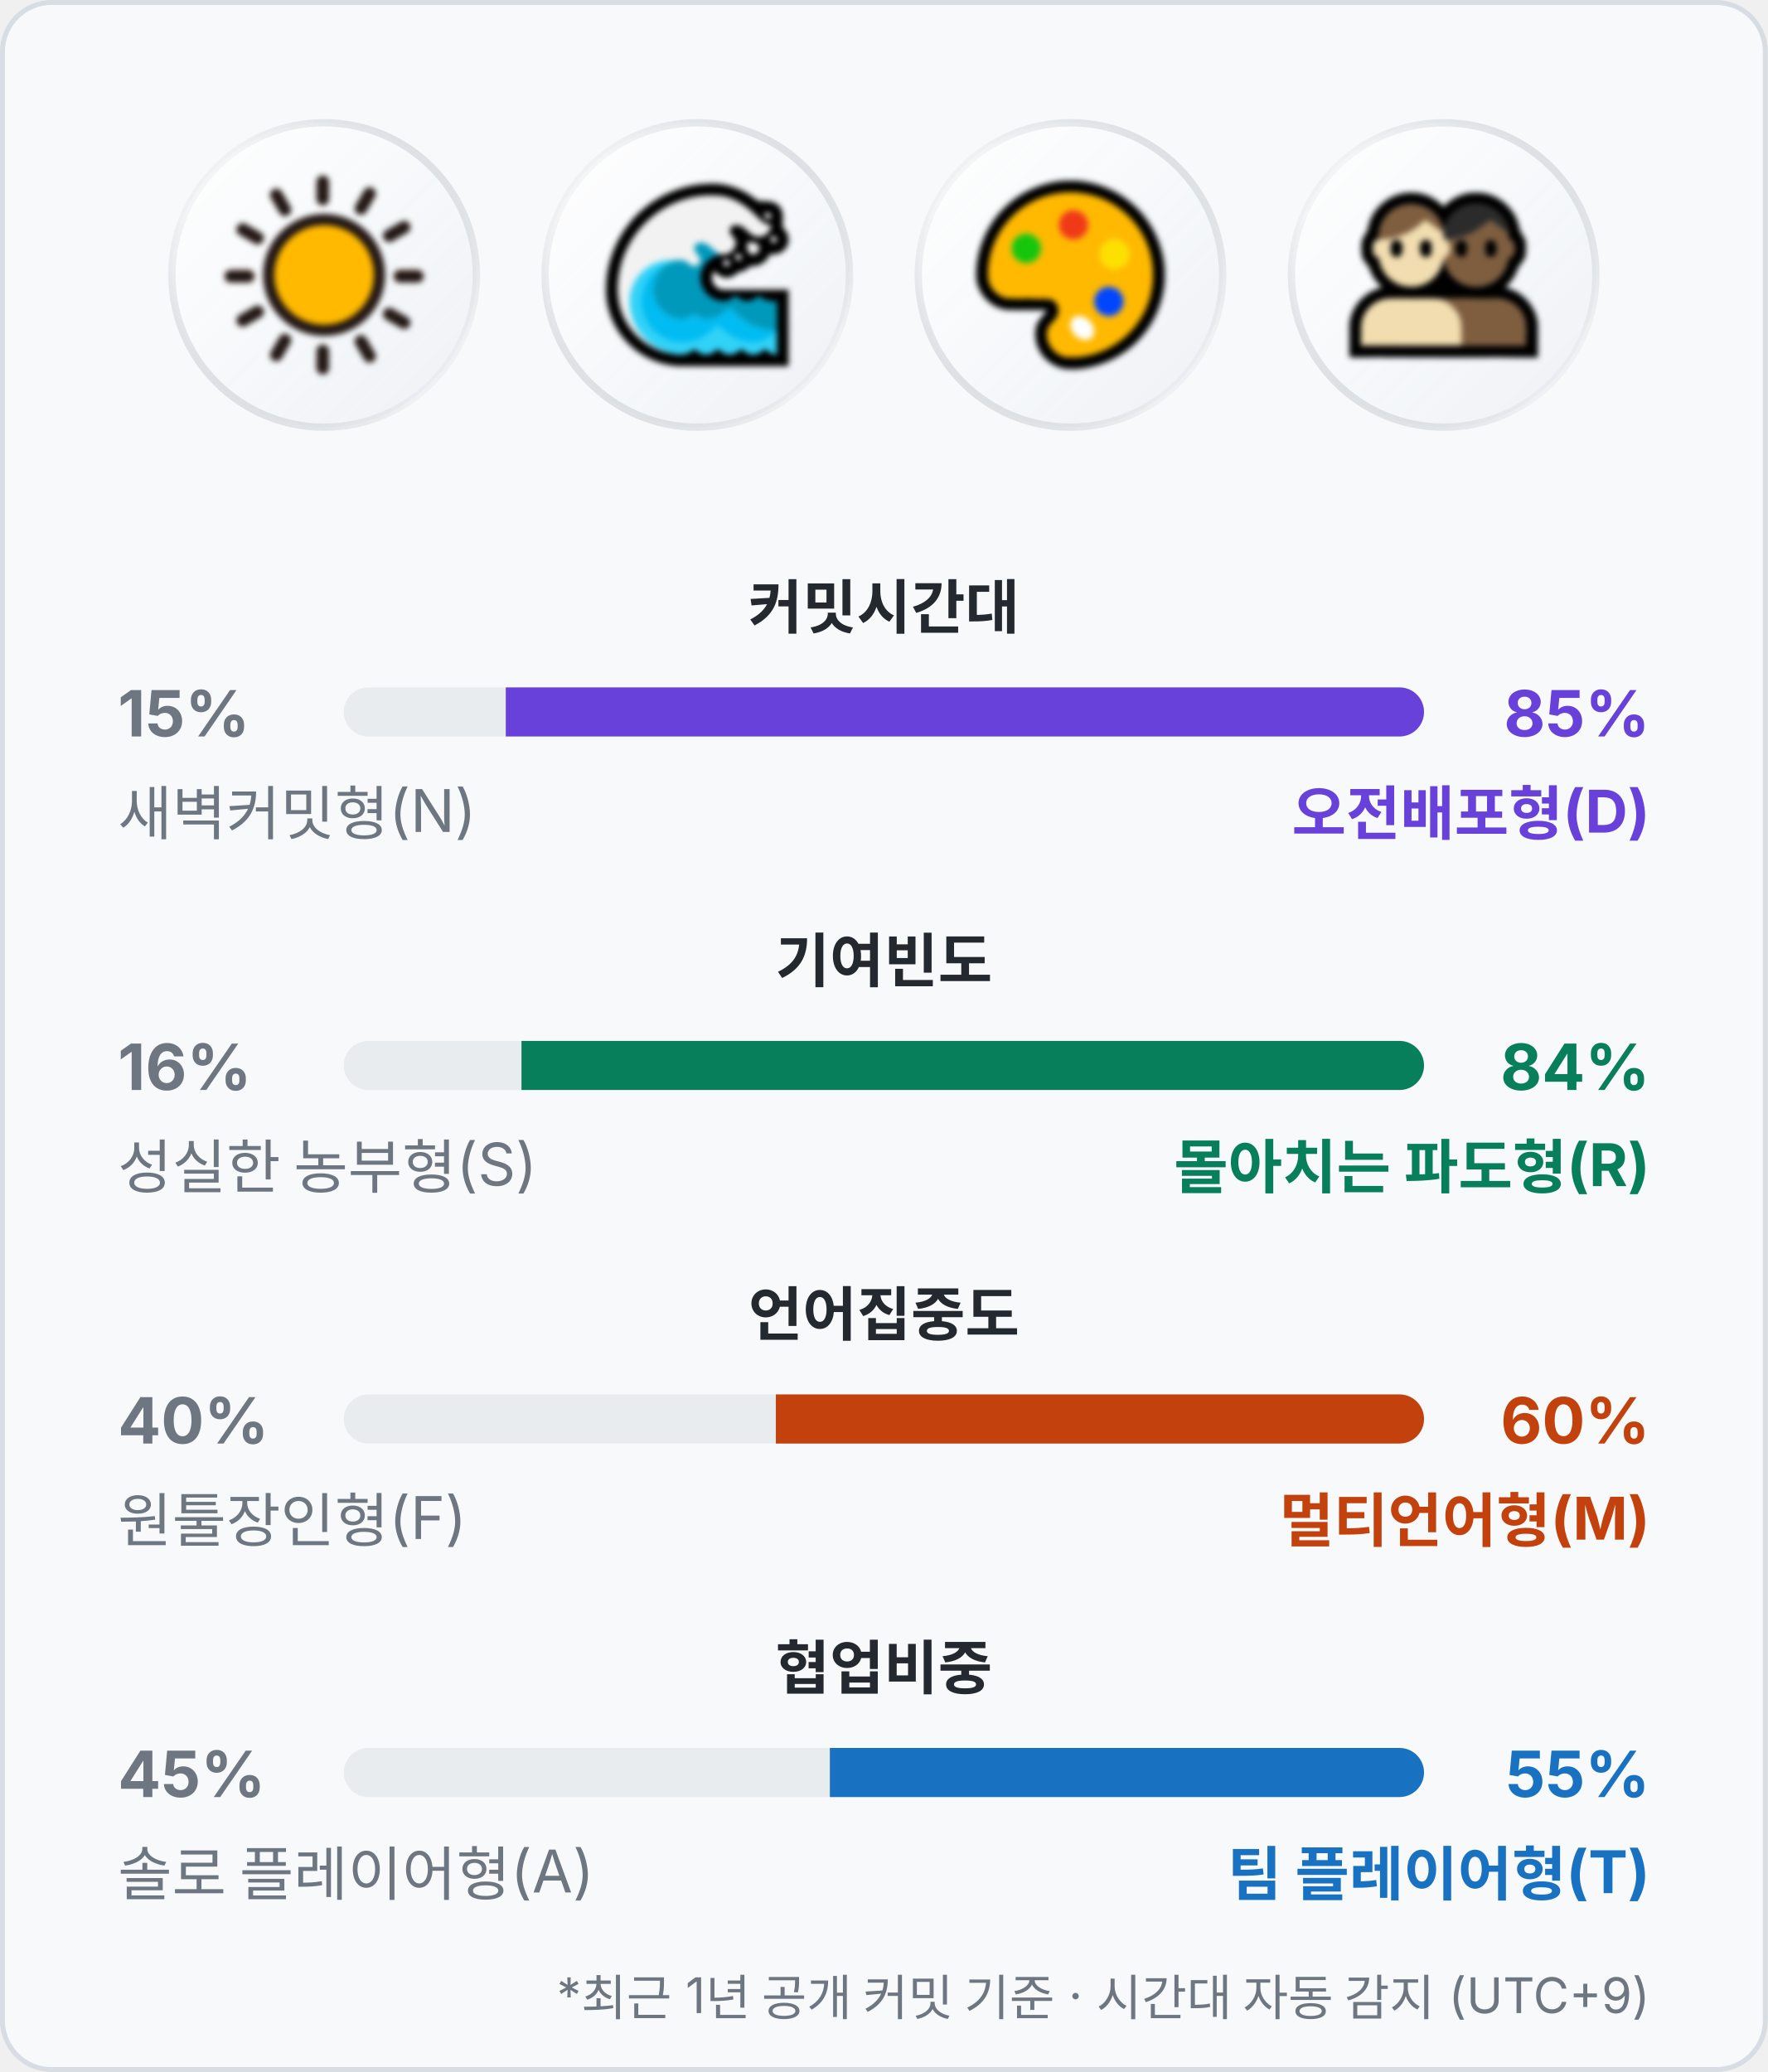
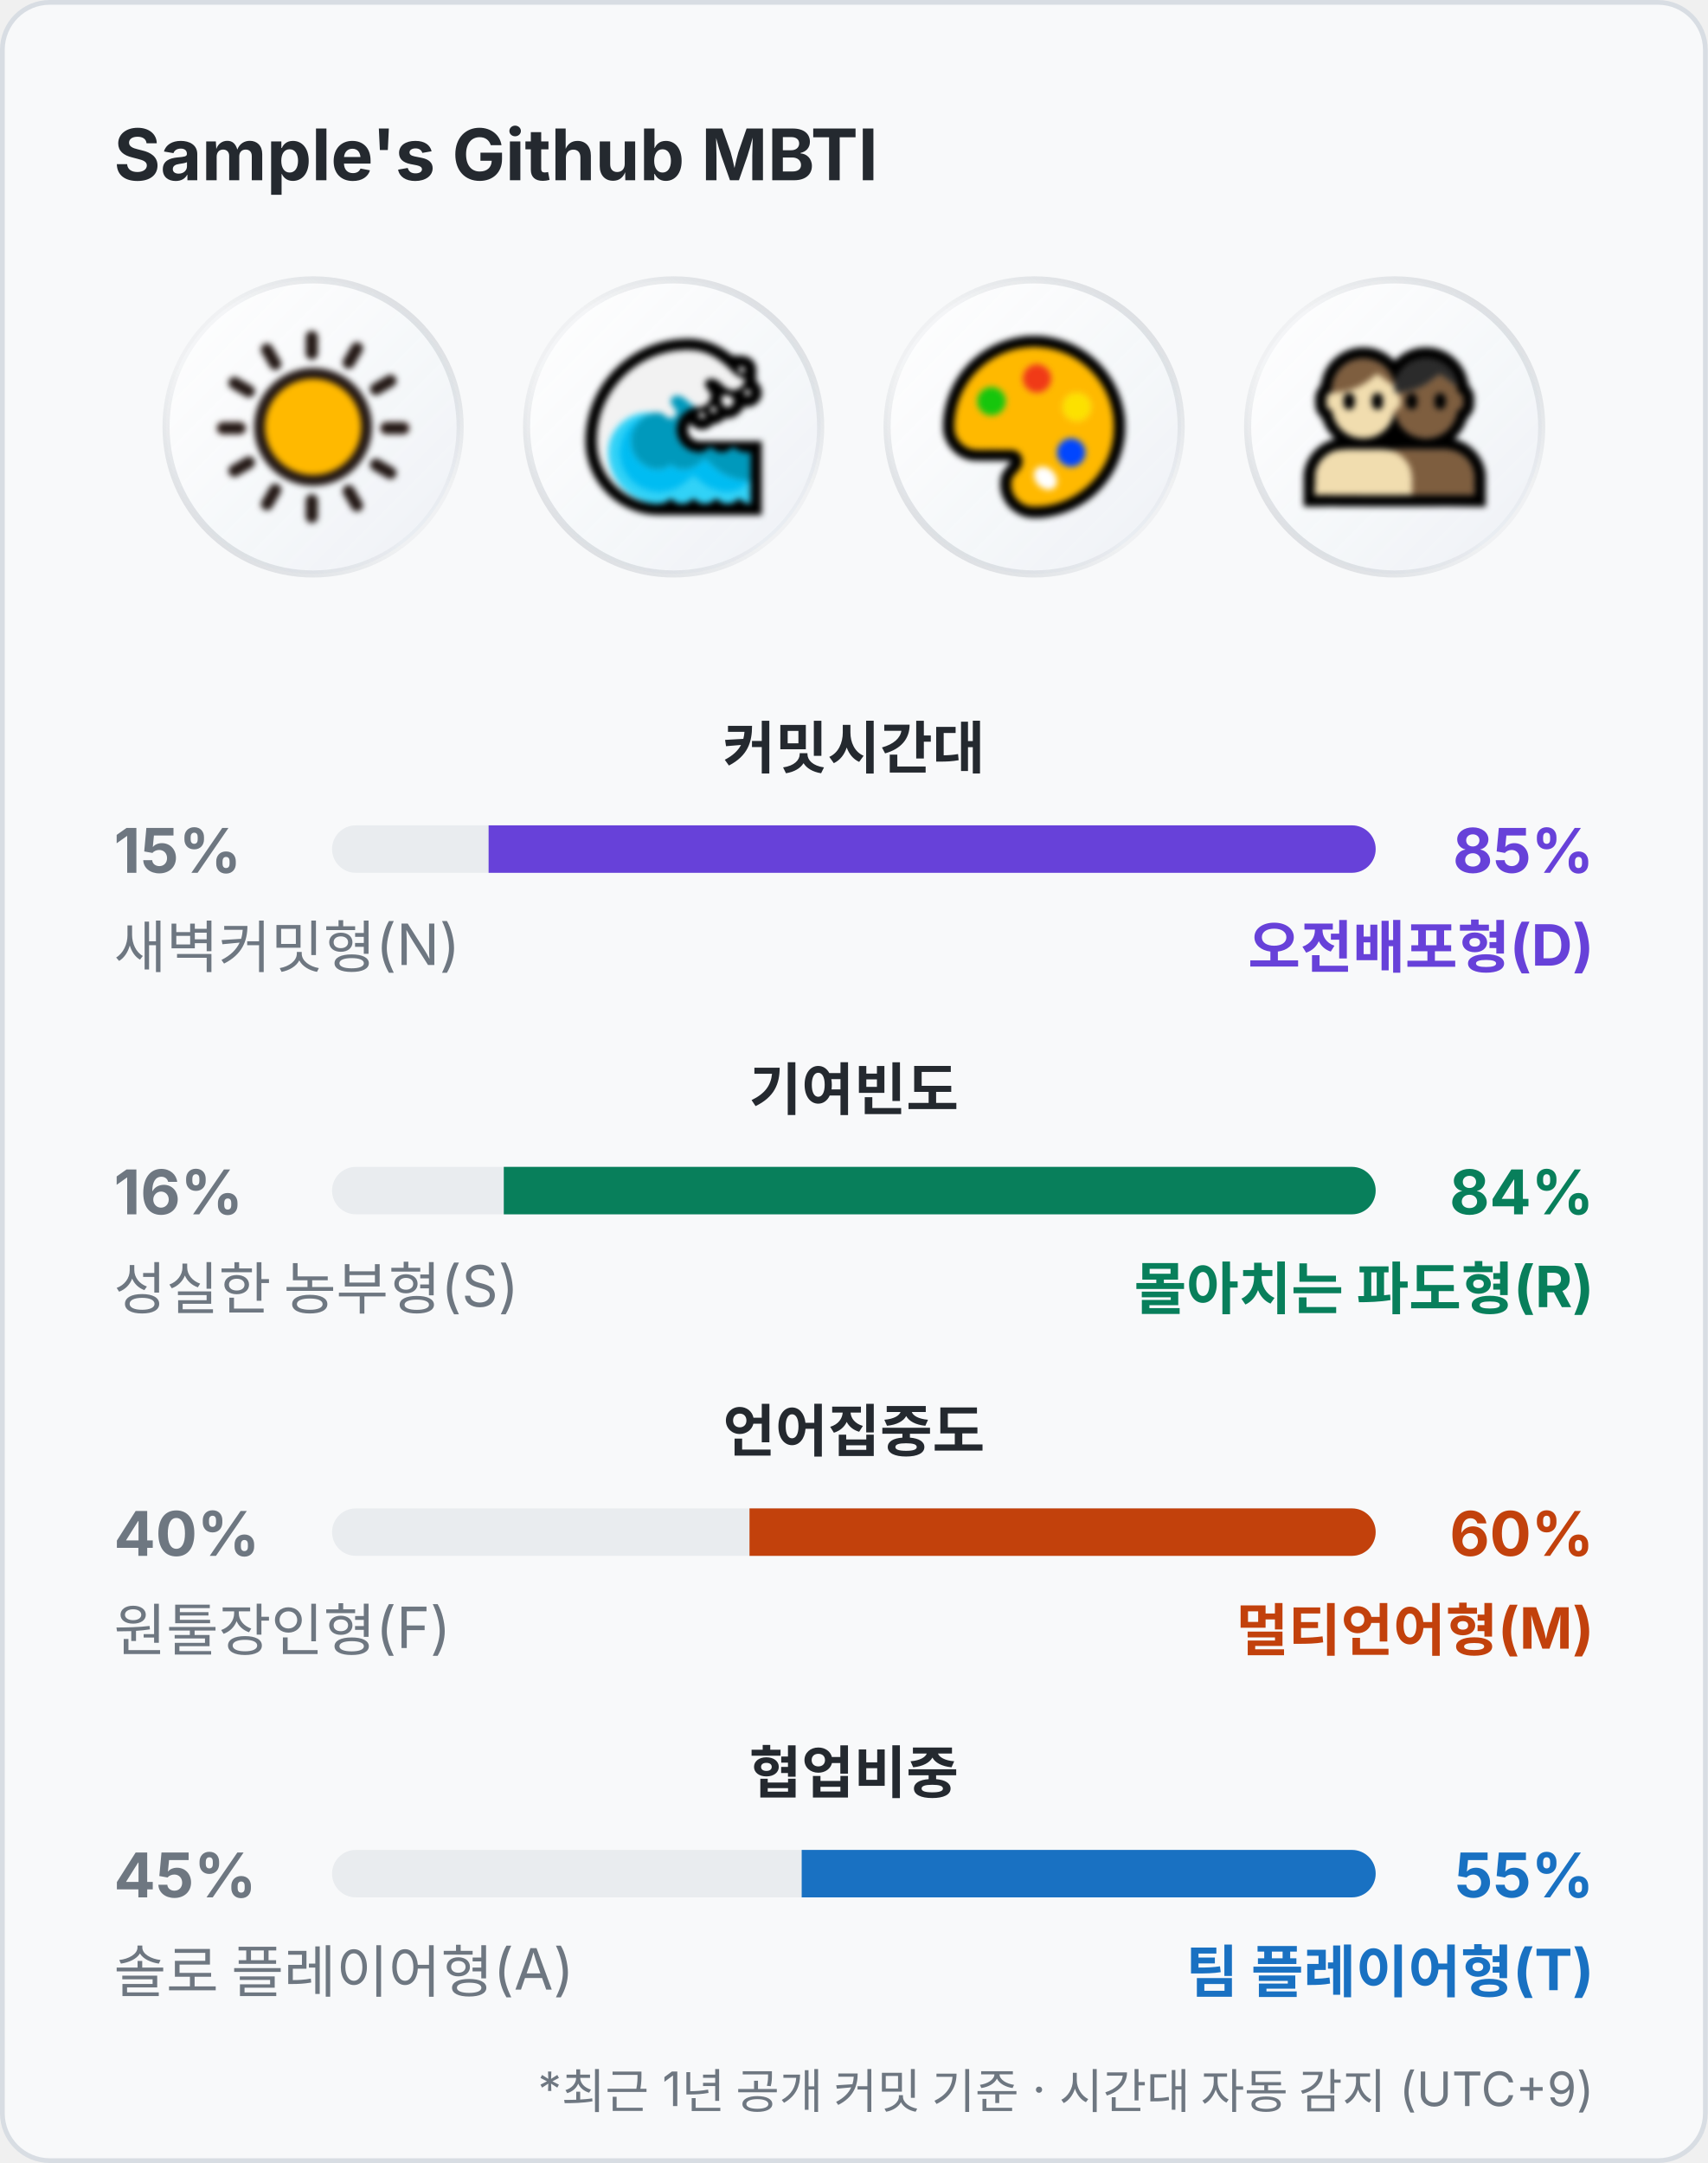
- <svg xmlns="http://www.w3.org/2000/svg" width="360" height="422" viewBox="0 0 360 422" role="img" aria-label="sample의 깃허브 MBTI: DRMT">
+ <svg xmlns="http://www.w3.org/2000/svg" width="360" height="456" viewBox="0 0 360 456" role="img" aria-label="sample의 깃허브 MBTI: DRMT">
  <style>
    text { font-family: Pretendard, -apple-system, 'Segoe UI', 'Apple SD Gothic Neo', 'Malgun Gothic', 'Noto Sans KR', sans-serif; fill: #24292f; }
    .title { font-size: 14px; font-weight: 600; fill: #6e7781; }
+     .heading { font-size: 15px; font-weight: 700; }
    .nickname { font-size: 18px; font-weight: 700; }
    .side { font-size: 12px; fill: #6e7781; }
    .side.on { font-weight: 700; }
    .rate { font-size: 13px; font-weight: 700; fill: #6e7781; }
    .criterion { font-size: 12px; font-weight: 600; }
    .footer { font-size: 10px; fill: #6e7781; }
    .glass { fill: url(#glass-fill); stroke: url(#glass-stroke); stroke-width: 1.5; }
  </style>
  <defs>
    <linearGradient id="glass-fill" x1="0" y1="0" x2="1" y2="1">
      <stop offset="0" stop-color="#ffffff" stop-opacity="0.95" />
      <stop offset="1" stop-color="#eef1f5" stop-opacity="0.9" />
    </linearGradient>
    <linearGradient id="glass-stroke" x1="0.9" y1="0" x2="0.1" y2="1">
      <stop offset="0" stop-color="#8c959f" stop-opacity="0.3" />
      <stop offset="0.4" stop-color="#8c959f" stop-opacity="0.08" />
      <stop offset="0.6" stop-color="#8c959f" stop-opacity="0.08" />
      <stop offset="1" stop-color="#8c959f" stop-opacity="0.3" />
    </linearGradient>
  </defs>
-   <rect x="0.5" y="0.5" width="359" height="421" rx="10" fill="#f8f9fa" stroke="#d8dde3" stroke-width="1" />
-   <circle cx="66" cy="56" r="31" class="glass" />
-   <svg x="34" y="24" width="64" height="64" viewBox="0 0 50 50" fill="none">
+   <rect x="0.5" y="0.5" width="359" height="455" rx="10" fill="#f8f9fa" stroke="#d8dde3" stroke-width="1" />
+   <text x="24" y="38" class="heading">Sample's Github MBTI</text>
+   <circle cx="66" cy="90" r="31" class="glass" />
+   <svg x="34" y="58" width="64" height="64" viewBox="0 0 50 50" fill="none">
    <g filter="url(#D-filter1_f_2032_79)">
      <path d="M25 33.708C29.809 33.708 33.708 29.809 33.708 25C33.708 20.191 29.809 16.292 25 16.292C20.191 16.292 16.292 20.191 16.292 25C16.292 29.809 20.191 33.708 25 33.708Z" stroke-width="2" stroke="#231815" />
      <g clip-path="url(#D-clip0_2032_79)">
        <path d="M39.833 25.208H37.083" stroke-width="2" stroke-linecap="round" stroke-linejoin="round" stroke="#F25022" />
      </g>
      <g clip-path="url(#D-clip1_2032_79)">
        <path d="M12.917 25.208H10.167" stroke-width="2" stroke-linecap="round" stroke-linejoin="round" stroke="#F25022" />
      </g>
      <g clip-path="url(#D-clip2_2032_79)">
        <path d="M39.833 25.208H37.083" stroke-width="2" stroke-linecap="round" stroke-linejoin="round" stroke="#231815" />
      </g>
      <g clip-path="url(#D-clip3_2032_79)">
        <path d="M12.917 25.208H10.167" stroke-width="2" stroke-linecap="round" stroke-linejoin="round" stroke="#231815" />
      </g>
      <g clip-path="url(#D-clip4_2032_79)">
        <path d="M37.742 32.597L35.36 31.222" stroke-width="2" stroke-linecap="round" stroke-linejoin="round" stroke="#231815" />
      </g>
      <g clip-path="url(#D-clip5_2032_79)">
        <path d="M14.431 19.139L12.05 17.764" stroke-width="2" stroke-linecap="round" stroke-linejoin="round" stroke="#231815" />
      </g>
      <g clip-path="url(#D-clip6_2032_79)">
        <path d="M32.236 37.95L30.861 35.569" stroke-width="2" stroke-linecap="round" stroke-linejoin="round" stroke="#231815" />
      </g>
      <g clip-path="url(#D-clip7_2032_79)">
        <path d="M18.778 14.64L17.403 12.258" stroke-width="2" stroke-linecap="round" stroke-linejoin="round" stroke="#231815" />
      </g>
      <g clip-path="url(#D-clip8_2032_79)">
        <path d="M24.792 39.833L24.792 37.083" stroke-width="2" stroke-linecap="round" stroke-linejoin="round" stroke="#231815" />
      </g>
      <g clip-path="url(#D-clip9_2032_79)">
        <path d="M24.792 12.917L24.792 10.167" stroke-width="2" stroke-linecap="round" stroke-linejoin="round" stroke="#231815" />
      </g>
      <g clip-path="url(#D-clip10_2032_79)">
        <path d="M17.403 37.742L18.778 35.36" stroke-width="2" stroke-linecap="round" stroke-linejoin="round" stroke="#231815" />
      </g>
      <g clip-path="url(#D-clip11_2032_79)">
        <path d="M30.861 14.431L32.236 12.05" stroke-width="2" stroke-linecap="round" stroke-linejoin="round" stroke="#231815" />
      </g>
      <g clip-path="url(#D-clip12_2032_79)">
        <path d="M12.05 32.236L14.431 30.861" stroke-width="2" stroke-linecap="round" stroke-linejoin="round" stroke="#231815" />
      </g>
      <g clip-path="url(#D-clip13_2032_79)">
        <path d="M35.36 18.778L37.742 17.403" stroke-width="2" stroke-linecap="round" stroke-linejoin="round" stroke="#231815" />
      </g>
      <path d="M32.917 25C32.917 29.372 29.372 32.917 25 32.917C20.628 32.917 17.083 29.372 17.083 25C17.083 20.628 20.628 17.083 25 17.083C29.372 17.083 32.917 20.628 32.917 25Z" fill="#FFB900" />
    </g>
    <defs>
      <filter id="D-filter1_f_2032_79" x="5" y="5" width="40" height="40" filterUnits="userSpaceOnUse" color-interpolation-filters="sRGB">
        <feFlood flood-opacity="0" result="BackgroundImageFix" />
        <feBlend mode="normal" in="SourceGraphic" in2="BackgroundImageFix" result="shape" />
        <feGaussianBlur stdDeviation="0.5" result="effect1_foregroundBlur_2032_79" />
      </filter>
      <clipPath id="D-clip0_2032_79">
        <rect x="35.292" y="23.417" width="6.333" height="3.167" rx="1.583" fill="white" />
      </clipPath>
      <clipPath id="D-clip1_2032_79">
        <rect x="8.375" y="23.417" width="6.333" height="3.167" rx="1.583" fill="white" />
      </clipPath>
      <clipPath id="D-clip2_2032_79">
        <rect x="35.292" y="23.417" width="6.333" height="3.167" rx="1.583" fill="white" />
      </clipPath>
      <clipPath id="D-clip3_2032_79">
        <rect x="8.375" y="23.417" width="6.333" height="3.167" rx="1.583" fill="white" />
      </clipPath>
      <clipPath id="D-clip4_2032_79">
        <rect x="34.705" y="28.775" width="6.333" height="3.167" rx="1.583" transform="rotate(30 34.7045 28.7746)" fill="white" />
      </clipPath>
      <clipPath id="D-clip5_2032_79">
        <rect x="11.394" y="15.316" width="6.333" height="3.167" rx="1.583" transform="rotate(30 11.394 15.3163)" fill="white" />
      </clipPath>
      <clipPath id="D-clip6_2032_79">
        <rect x="31.517" y="33.121" width="6.333" height="3.167" rx="1.583" transform="rotate(60 31.517 33.1212)" fill="white" />
      </clipPath>
      <clipPath id="D-clip7_2032_79">
        <rect x="18.059" y="9.811" width="6.333" height="3.167" rx="1.583" transform="rotate(60 18.0587 9.81065)" fill="white" />
      </clipPath>
      <clipPath id="D-clip8_2032_79">
        <rect x="26.583" y="35.292" width="6.333" height="3.167" rx="1.583" transform="rotate(90 26.5833 35.2917)" fill="white" />
      </clipPath>
      <clipPath id="D-clip9_2032_79">
        <rect x="26.583" y="8.375" width="6.333" height="3.167" rx="1.583" transform="rotate(90 26.5833 8.375)" fill="white" />
      </clipPath>
      <clipPath id="D-clip10_2032_79">
        <rect x="21.225" y="34.705" width="6.333" height="3.167" rx="1.583" transform="rotate(120 21.2254 34.7045)" fill="white" />
      </clipPath>
      <clipPath id="D-clip11_2032_79">
        <rect x="34.684" y="11.394" width="6.333" height="3.167" rx="1.583" transform="rotate(120 34.6837 11.394)" fill="white" />
      </clipPath>
      <clipPath id="D-clip12_2032_79">
        <rect x="16.879" y="31.517" width="6.333" height="3.167" rx="1.583" transform="rotate(150 16.8788 31.517)" fill="white" />
      </clipPath>
      <clipPath id="D-clip13_2032_79">
        <rect x="40.189" y="18.059" width="6.333" height="3.167" rx="1.583" transform="rotate(150 40.1893 18.0587)" fill="white" />
      </clipPath>
    </defs>
  </svg>
-   <circle cx="142" cy="56" r="31" class="glass" />
-   <svg x="110" y="24" width="64" height="64" viewBox="0 0 50 50" fill="none">
+   <circle cx="142" cy="90" r="31" class="glass" />
+   <svg x="110" y="58" width="64" height="64" viewBox="0 0 50 50" fill="none">
    <g filter="url(#R-filter1_f_2032_314)">
      <g clip-path="url(#R-clip0_2032_314)">
        <path d="M14.225 16.742C17.223 13.011 21.875 10.636 26.666 10.486C29.583 10.248 32.441 11.398 34.67 13.227C35.81 13.304 37.202 13.073 38.031 14.062C38.939 14.969 38.504 16.331 38.591 17.469C39.566 18.227 39.87 19.746 39.079 20.74C38.52 21.548 37.495 21.815 36.56 21.702C36.077 22.954 34.783 23.746 33.446 23.608C32.952 24.156 32.285 24.515 31.541 24.556C30.948 25.179 30.075 25.642 29.198 25.398C28.554 25.296 28.079 24.825 27.66 24.365C27.366 24.938 27.229 25.64 27.52 26.242C27.841 26.938 28.598 27.369 29.356 27.34C32.745 27.344 36.133 27.342 39.523 27.34C39.525 31.4 39.525 35.458 39.523 39.519C33.916 39.517 28.312 39.519 22.706 39.519C19.4 39.569 16.116 38.144 13.85 35.746C12.031 33.858 10.856 31.36 10.55 28.758C10.131 24.475 11.518 20.073 14.225 16.742V16.742ZM18.652 15.119C15.587 17.302 13.375 20.665 12.646 24.363C12.168 26.752 12.206 29.327 13.254 31.569C14.604 34.631 17.535 36.971 20.856 37.487C22.118 37.783 23.616 37.783 24.541 36.736C25.046 37.25 25.702 37.694 26.456 37.633C27.185 37.658 27.779 37.185 28.296 36.731C28.81 37.225 29.445 37.696 30.202 37.633C30.931 37.658 31.523 37.181 32.045 36.736C32.548 37.248 33.202 37.694 33.956 37.633C34.683 37.654 35.27 37.173 35.795 36.731C36.293 37.24 36.918 37.621 37.641 37.667C37.658 36.419 37.643 35.173 37.65 33.925C37.648 32.358 37.65 30.79 37.65 29.223C36.627 29.292 35.535 29.129 34.823 28.321C34.252 28.856 33.508 29.329 32.689 29.202C32.05 29.137 31.546 28.721 31.081 28.317C30.466 28.915 29.623 29.377 28.739 29.181C26.912 28.971 25.393 27.258 25.483 25.406C25.441 23.548 27 21.906 28.825 21.708C30.041 21.94 31.285 20.823 31.081 19.581C30.86 19.052 30.341 18.706 30.152 18.16C30.1 17.84 30.291 17.554 30.379 17.256C31.145 16.783 32.104 17.117 32.7 17.71C33.277 18.269 33.914 18.946 34.791 18.892C35.831 18.965 36.654 18.038 36.76 17.056C35.583 17.065 34.843 16.058 34.068 15.329C32.614 13.898 30.806 12.727 28.752 12.44C25.206 12.029 21.55 13.054 18.652 15.119V15.119ZM35.758 15.125C35.775 15.369 35.785 15.613 35.791 15.854C35.943 15.95 36.098 16.044 36.25 16.137C36.393 16.046 36.535 15.954 36.679 15.865C36.696 15.787 36.727 15.636 36.741 15.558C36.677 15.46 36.545 15.261 36.481 15.162C36.239 15.154 35.998 15.142 35.758 15.125V15.125ZM36.723 18.86C36.741 19.106 36.748 19.354 36.745 19.602C36.831 19.673 37.002 19.817 37.087 19.887C37.268 19.802 37.452 19.721 37.633 19.633C37.633 19.5 37.633 19.233 37.633 19.1C37.352 18.948 37.041 18.879 36.723 18.86ZM32.966 19.846C32.998 20.431 32.804 21.21 33.418 21.565C34.173 22.146 35.275 21.048 34.7 20.294C34.335 19.683 33.554 19.881 32.966 19.846ZM31.081 21.696C31.11 21.996 31.143 22.296 31.183 22.594C31.441 22.581 31.702 22.592 31.962 22.583C31.975 22.323 31.964 22.061 31.975 21.8C31.677 21.761 31.379 21.725 31.081 21.696V21.696ZM29.221 22.613C29.237 22.871 29.243 23.129 29.237 23.39C29.516 23.61 29.848 23.596 30.129 23.39C30.131 23.254 30.135 22.983 30.135 22.848C29.856 22.688 29.539 22.629 29.221 22.613V22.613Z" fill="black" />
        <path d="M18.652 15.119C21.55 13.054 25.206 12.029 28.752 12.44C30.806 12.727 32.615 13.898 34.069 15.329C34.844 16.058 35.583 17.065 36.76 17.056C36.654 18.038 35.831 18.965 34.792 18.892C33.915 18.946 33.277 18.269 32.7 17.71C32.104 17.117 31.146 16.783 30.379 17.256C30.292 17.554 30.1 17.84 30.152 18.16C30.342 18.706 30.86 19.052 31.081 19.581C31.285 20.823 30.042 21.94 28.825 21.708C27.558 21.435 26.979 19.887 25.625 19.854C25.129 19.773 24.654 20.121 24.529 20.596C24.433 21.246 25.038 21.665 25.333 22.171C25.706 22.66 25.331 23.421 24.765 23.558C24.179 23.76 23.754 23.2 23.31 22.925C22.854 22.504 22.194 22.673 21.629 22.65C20.206 22.577 18.729 22.781 17.494 23.535C15.59 24.631 14.273 26.733 14.229 28.944C14.106 31.592 15.381 34.244 17.471 35.86C18.465 36.646 19.64 37.158 20.856 37.487C17.535 36.971 14.604 34.631 13.254 31.569C12.206 29.327 12.169 26.752 12.646 24.363C13.375 20.665 15.588 17.302 18.652 15.119V15.119Z" fill="#F2F2F2" />
        <path d="M32.967 19.846C33.554 19.881 34.336 19.683 34.7 20.294C35.275 21.048 34.173 22.146 33.419 21.565C32.804 21.211 32.998 20.431 32.967 19.846Z" fill="#F2F2F2" />
        <path d="M35.758 15.125C35.998 15.142 36.24 15.154 36.481 15.162C36.546 15.26 36.677 15.46 36.742 15.558C36.727 15.635 36.696 15.787 36.679 15.865C36.535 15.954 36.394 16.046 36.25 16.137C36.098 16.044 35.944 15.95 35.792 15.854C35.785 15.613 35.775 15.369 35.758 15.125V15.125Z" fill="#F4F4F4" />
        <path d="M36.723 18.86C37.042 18.879 37.352 18.948 37.633 19.1V19.633C37.452 19.721 37.269 19.802 37.087 19.887C37.002 19.817 36.831 19.673 36.746 19.602C36.748 19.354 36.742 19.106 36.723 18.86Z" fill="#F6F6F6" />
        <path d="M29.221 22.612C29.54 22.629 29.857 22.687 30.136 22.848C30.136 22.983 30.132 23.254 30.13 23.389C29.848 23.596 29.517 23.61 29.238 23.389C29.244 23.129 29.238 22.871 29.221 22.612Z" fill="#F6F6F6" />
        <path d="M24.529 20.596C24.654 20.121 25.129 19.773 25.625 19.854C26.979 19.888 27.559 21.436 28.825 21.709C27 21.906 25.442 23.548 25.484 25.406C25.394 27.259 26.913 28.971 28.74 29.181C29.623 29.377 30.467 28.915 31.081 28.317C31.546 28.721 32.05 29.138 32.69 29.202C33.509 29.329 34.252 28.856 34.823 28.321C35.536 29.129 36.627 29.292 37.65 29.223C37.65 30.79 37.648 32.358 37.65 33.925L37.596 33.927C35.942 33.838 34.29 33.411 32.877 32.525C31.848 31.923 31.017 31.058 30.19 30.215C29.211 31.125 28.052 31.996 26.654 32.017C25.85 32.127 25.171 31.631 24.534 31.223C24.021 31.527 23.525 31.919 22.919 32C21.252 32.131 19.579 31.244 18.698 29.836C17.813 28.469 17.729 26.623 18.5 25.188C18.896 24.448 19.494 23.848 20.094 23.273C20.607 23.067 21.117 22.854 21.629 22.65C22.194 22.673 22.854 22.504 23.311 22.925C23.754 23.2 24.179 23.761 24.765 23.558C25.331 23.421 25.706 22.661 25.334 22.171C25.038 21.665 24.434 21.246 24.529 20.596V20.596Z" fill="#0099BC" />
        <path d="M31.081 21.696C31.38 21.725 31.677 21.761 31.975 21.8C31.965 22.061 31.975 22.323 31.963 22.584C31.702 22.592 31.442 22.581 31.184 22.594C31.144 22.296 31.111 21.996 31.081 21.696V21.696Z" fill="#F7F7F7" />
        <path d="M17.494 23.535C18.729 22.781 20.206 22.577 21.629 22.65C21.117 22.854 20.606 23.067 20.094 23.273C16.783 24.396 15.2 28.61 16.6 31.74C17.694 34.504 20.827 36.229 23.75 35.675C25.546 35.413 27.031 34.283 28.285 33.042C29.79 34.64 31.858 35.873 34.119 35.75C35.498 35.721 36.727 34.956 37.596 33.927L37.65 33.925C37.644 35.173 37.658 36.419 37.642 37.667C36.919 37.621 36.294 37.24 35.796 36.731C35.271 37.173 34.683 37.654 33.956 37.633C33.202 37.694 32.548 37.248 32.046 36.735C31.523 37.181 30.931 37.658 30.202 37.633C29.446 37.696 28.81 37.225 28.296 36.731C27.779 37.185 27.185 37.658 26.456 37.633C25.702 37.694 25.046 37.25 24.542 36.735C23.617 37.783 22.119 37.783 20.856 37.487C19.64 37.158 18.465 36.646 17.471 35.86C15.381 34.244 14.106 31.592 14.229 28.944C14.273 26.733 15.59 24.631 17.494 23.535V23.535Z" fill="#31D2F7" />
        <path d="M16.6 31.74C15.2 28.61 16.783 24.396 20.094 23.273C19.494 23.848 18.896 24.448 18.5 25.188C17.729 26.623 17.812 28.469 18.698 29.835C19.579 31.244 21.252 32.131 22.919 32C23.525 31.919 24.021 31.527 24.533 31.223C25.171 31.631 25.85 32.127 26.654 32.017C28.052 31.996 29.21 31.125 30.19 30.215C31.017 31.058 31.848 31.923 32.877 32.525C34.29 33.41 35.942 33.837 37.596 33.927C36.727 34.956 35.498 35.721 34.119 35.75C31.858 35.873 29.79 34.64 28.285 33.042C27.031 34.283 25.546 35.413 23.75 35.675C20.827 36.229 17.694 34.504 16.6 31.74V31.74Z" fill="#00BCF2" />
      </g>
    </g>
    <defs>
      <filter id="R-filter1_f_2032_314" x="9" y="9" width="32" height="32" filterUnits="userSpaceOnUse" color-interpolation-filters="sRGB">
        <feFlood flood-opacity="0" result="BackgroundImageFix" />
        <feBlend mode="normal" in="SourceGraphic" in2="BackgroundImageFix" result="shape" />
        <feGaussianBlur stdDeviation="0.5" result="effect1_foregroundBlur_2032_314" />
      </filter>
      <clipPath id="R-clip0_2032_314">
        <rect width="30" height="30" fill="white" transform="translate(10 10)" />
      </clipPath>
    </defs>
  </svg>
-   <circle cx="218" cy="56" r="31" class="glass" />
-   <svg x="186" y="24" width="64" height="64" viewBox="0 0 50 50" fill="none">
+   <circle cx="218" cy="90" r="31" class="glass" />
+   <svg x="186" y="58" width="64" height="64" viewBox="0 0 50 50" fill="none">
    <g filter="url(#M-filter1_f_2032_387)">
      <g clip-path="url(#M-clip0_2032_387)">
        <path d="M24.056 10H25.908C29.027 10.223 32.087 11.394 34.502 13.394C37.717 15.988 39.715 19.967 40 24.077V25.8C39.804 29.065 38.538 32.26 36.4 34.74C33.823 37.808 29.962 39.685 25.983 40H24.533C22.623 39.815 20.833 38.625 19.983 36.896C19.415 35.821 19.281 34.552 19.488 33.362C19.731 32.252 20.648 31.51 21.267 30.615C19.188 30.554 17.108 30.644 15.031 30.569C12.419 30.375 10.248 28.09 10 25.512V24.15C10.262 20.017 12.265 16.008 15.494 13.4C17.9 11.404 20.948 10.233 24.056 10V10ZM23.81 11.935C20.135 12.235 16.644 14.21 14.463 17.179C12.721 19.521 11.765 22.465 11.917 25.387C11.992 26.648 12.835 27.794 13.946 28.358C14.835 28.848 15.887 28.706 16.863 28.756C18.113 28.671 19.36 28.802 20.61 28.773C21.248 28.769 21.975 28.727 22.469 29.208C23.142 29.748 23.233 30.719 22.962 31.488C22.573 32.306 21.694 32.788 21.365 33.642C20.938 35.244 21.842 36.998 23.304 37.719C24.194 38.215 25.246 38.102 26.223 38.056C30.185 37.725 33.921 35.442 36.046 32.083C38.06 29.002 38.615 25.056 37.654 21.517C36.819 18.425 34.798 15.677 32.096 13.958C29.665 12.367 26.698 11.679 23.81 11.935V11.935Z" fill="black" />
        <path d="M23.81 11.935C26.698 11.679 29.665 12.367 32.096 13.958C34.798 15.677 36.819 18.425 37.654 21.517C38.615 25.056 38.06 29.002 36.046 32.083C33.921 35.442 30.185 37.725 26.223 38.056C25.246 38.102 24.194 38.215 23.304 37.719C21.842 36.998 20.938 35.244 21.365 33.642C21.694 32.788 22.573 32.306 22.962 31.488C23.233 30.719 23.142 29.748 22.469 29.208C21.975 28.727 21.248 28.769 20.61 28.773C19.36 28.802 18.113 28.671 16.863 28.756C15.887 28.706 14.835 28.848 13.946 28.358C12.835 27.794 11.992 26.648 11.917 25.387C11.765 22.465 12.721 19.521 14.463 17.179C16.644 14.21 20.135 12.235 23.81 11.935V11.935ZM24.631 14.831C23.871 15.123 23.256 15.835 23.167 16.654C22.892 17.994 24.048 19.402 25.419 19.352C26.758 19.465 27.948 18.181 27.815 16.863C27.758 15.356 26.029 14.221 24.631 14.831ZM17.14 18.585C16.227 18.917 15.565 19.865 15.646 20.846C15.608 22.127 16.869 23.246 18.135 23.092C19.469 23.081 20.54 21.698 20.292 20.402C20.092 19 18.462 18.019 17.14 18.585V18.585ZM31.325 19.483C29.923 19.869 29.208 21.702 30.025 22.921C30.706 24.127 32.475 24.44 33.523 23.527C34.619 22.688 34.646 20.84 33.579 19.967C32.987 19.396 32.094 19.281 31.325 19.483V19.483ZM30.321 27.006C29.373 27.358 28.665 28.348 28.781 29.379C28.796 30.625 30.025 31.665 31.25 31.556C32.685 31.5 33.827 29.919 33.344 28.542C32.994 27.283 31.542 26.573 30.321 27.006V27.006ZM25.671 31.7C24.673 32.231 24.942 33.683 25.583 34.4C26.242 35.246 27.785 35.777 28.533 34.779C29.377 33.129 27.375 30.992 25.671 31.7Z" fill="#FFB900" />
        <path d="M24.631 14.831C26.029 14.221 27.758 15.356 27.815 16.863C27.948 18.181 26.758 19.465 25.419 19.352C24.048 19.402 22.892 17.994 23.167 16.654C23.256 15.835 23.871 15.123 24.631 14.831Z" fill="#F03A17" />
        <path d="M17.14 18.585C18.462 18.019 20.092 19 20.292 20.402C20.54 21.698 19.469 23.081 18.135 23.092C16.869 23.246 15.608 22.127 15.646 20.846C15.565 19.865 16.227 18.917 17.14 18.585Z" fill="#16C60C" />
        <path d="M31.325 19.483C32.094 19.281 32.987 19.396 33.579 19.967C34.646 20.84 34.619 22.688 33.523 23.527C32.475 24.44 30.706 24.127 30.025 22.921C29.208 21.702 29.923 19.869 31.325 19.483V19.483Z" fill="#FCE100" />
        <path d="M30.321 27.006C31.542 26.573 32.994 27.283 33.344 28.542C33.827 29.919 32.685 31.5 31.25 31.556C30.025 31.665 28.796 30.625 28.781 29.379C28.665 28.348 29.373 27.358 30.321 27.006V27.006Z" fill="#0046FF" />
        <path d="M25.671 31.7C27.375 30.992 29.377 33.129 28.533 34.779C27.785 35.777 26.242 35.246 25.583 34.4C24.942 33.683 24.673 32.231 25.671 31.7Z" fill="white" />
      </g>
    </g>
    <defs>
      <filter id="M-filter1_f_2032_387" x="9" y="9" width="32" height="32" filterUnits="userSpaceOnUse" color-interpolation-filters="sRGB">
        <feFlood flood-opacity="0" result="BackgroundImageFix" />
        <feBlend mode="normal" in="SourceGraphic" in2="BackgroundImageFix" result="shape" />
        <feGaussianBlur stdDeviation="0.5" result="effect1_foregroundBlur_2032_387" />
      </filter>
      <clipPath id="M-clip0_2032_387">
        <rect width="30" height="30" fill="white" transform="translate(10 10)" />
      </clipPath>
    </defs>
  </svg>
-   <circle cx="294" cy="56" r="31" class="glass" />
-   <svg x="262" y="24" width="64" height="64" viewBox="0 0 50 50" fill="none">
+   <circle cx="294" cy="90" r="31" class="glass" />
+   <svg x="262" y="58" width="64" height="64" viewBox="0 0 50 50" fill="none">
    <g filter="url(#T-filter1_f_2032_406)">
      <path d="M13.154 16.735C14.037 13.846 16.994 11.748 20.017 11.9C21.904 11.879 23.698 12.777 24.998 14.108C26.333 12.694 28.246 11.827 30.202 11.9C33.429 11.821 36.456 14.333 37.04 17.498C37.129 18.337 37.923 18.865 38.044 19.69C38.144 20.444 38.14 21.219 38.006 21.969C37.848 22.854 36.975 23.352 36.723 24.196C36.348 25.283 35.625 26.192 34.825 26.996C37.571 27.608 39.746 30.054 40 32.86V38.15C37.081 38.192 34.163 38.038 31.244 38.121C26.108 38.165 20.973 38.119 15.838 38.121C13.892 38.029 11.946 38.227 10 38.087V32.921C10.21 30.083 12.417 27.61 15.179 26.992C14.383 26.196 13.665 25.298 13.292 24.223C13.037 23.337 12.088 22.823 11.981 21.879C11.85 20.765 11.748 19.488 12.502 18.556C12.923 18.038 12.963 17.352 13.154 16.735V16.735ZM17.079 14.552C15.429 15.55 14.571 17.508 14.654 19.4C13.59 19.379 13.727 20.717 13.806 21.44C13.79 21.95 14.306 22.083 14.681 22.248C14.904 23.727 15.673 25.152 16.944 25.983C18.14 26.837 19.702 27.029 21.117 26.723C23.033 26.25 24.629 24.573 24.881 22.596C25.392 23.375 25.552 24.35 26.219 25.038C27.812 27.046 30.977 27.454 33.058 25.983C34.331 25.152 35.09 23.727 35.325 22.252C35.579 22.133 35.833 22.015 36.087 21.898C36.221 21.296 36.371 20.665 36.185 20.056C36.125 19.61 35.631 19.483 35.319 19.25C35.302 18.96 35.285 18.671 35.275 18.383C35.167 15.819 32.74 13.719 30.215 13.767C28.685 13.698 27.167 14.408 26.192 15.577C25.602 16.269 25.292 17.137 24.935 17.96C24.783 17.085 24.383 16.26 23.819 15.577C22.225 13.652 19.173 13.165 17.079 14.552V14.552ZM11.915 33.11C11.892 34.142 11.894 35.175 11.84 36.206C17.167 36.235 22.492 36.217 27.819 36.221C31.246 36.217 34.673 36.223 38.1 36.219C38.002 34.504 38.442 32.617 37.475 31.073C36.583 29.469 34.715 28.623 32.919 28.719C29.981 28.777 27.033 28.604 24.104 28.812C22.812 28.633 21.502 28.752 20.204 28.721C18.81 28.748 17.413 28.65 16.025 28.785C13.86 28.992 11.973 30.919 11.915 33.11V33.11Z" fill="black" />
      <path d="M17.14 19.454C17.679 19.25 18.398 19.569 18.423 20.19C18.433 20.794 18.613 21.594 18.044 22.006C17.483 22.479 16.542 21.983 16.569 21.267C16.55 20.646 16.408 19.723 17.14 19.454V19.454Z" fill="black" />
      <path d="M21.742 19.494C22.217 19.254 22.915 19.462 23.054 20.008C23.127 20.577 23.158 21.175 23.002 21.733C22.613 22.446 21.408 22.262 21.281 21.454C21.175 20.804 21.069 19.877 21.742 19.494V19.494Z" fill="black" />
      <path d="M27.542 19.431C27.994 19.296 28.573 19.529 28.677 20.017C28.754 20.583 28.79 21.188 28.615 21.742C28.227 22.444 27.015 22.26 26.917 21.446C26.796 20.765 26.712 19.69 27.542 19.431Z" fill="black" />
      <path d="M32.146 19.452C32.69 19.246 33.404 19.577 33.423 20.202C33.44 20.802 33.606 21.596 33.046 22.006C32.483 22.483 31.535 21.975 31.569 21.256C31.54 20.637 31.419 19.721 32.146 19.452V19.452Z" fill="black" />
      <path d="M17.079 14.552C19.173 13.165 22.225 13.652 23.819 15.577C24.383 16.26 24.783 17.085 24.935 17.96C24.933 18.044 24.925 18.212 24.921 18.296C23.944 17.663 23.042 16.919 22.094 16.244C21.031 17.248 19.842 18.144 18.46 18.66C17.258 19.173 15.948 19.319 14.654 19.4C14.571 17.508 15.429 15.55 17.079 14.552V14.552Z" fill="#7E5E3F" />
      <path d="M29.535 18.298C30.598 17.773 31.473 16.956 32.444 16.288C33.423 16.94 34.337 17.677 35.275 18.383C35.285 18.671 35.302 18.96 35.319 19.25C35.631 19.483 36.125 19.61 36.185 20.056C36.371 20.665 36.221 21.296 36.087 21.898C35.833 22.015 35.579 22.133 35.325 22.252C35.09 23.727 34.331 25.152 33.058 25.983C30.977 27.454 27.812 27.046 26.219 25.038C25.552 24.35 25.392 23.375 24.881 22.596C25.025 22.14 25.585 22.035 25.817 21.646C26.044 20.908 26.042 20.008 25.473 19.423C26.869 19.248 28.273 18.938 29.535 18.298V18.298ZM27.542 19.431C26.712 19.69 26.796 20.765 26.917 21.446C27.015 22.26 28.227 22.444 28.615 21.742C28.79 21.188 28.754 20.583 28.677 20.017C28.573 19.529 27.994 19.296 27.542 19.431ZM32.146 19.452C31.419 19.721 31.54 20.637 31.569 21.256C31.535 21.975 32.483 22.483 33.046 22.006C33.606 21.596 33.44 20.802 33.423 20.202C33.404 19.577 32.69 19.246 32.146 19.452V19.452Z" fill="#7E5E3F" />
      <path d="M24.104 28.812C27.033 28.604 29.981 28.777 32.919 28.719C34.715 28.623 36.583 29.469 37.475 31.073C38.442 32.617 38.002 34.504 38.1 36.219C34.673 36.223 31.246 36.217 27.819 36.221C27.785 34.983 27.913 33.735 27.721 32.506C27.392 30.688 25.865 29.258 24.104 28.812Z" fill="#7E5E3F" />
      <path d="M26.192 15.577C27.167 14.408 28.685 13.698 30.215 13.767C32.74 13.719 35.167 15.819 35.275 18.383C34.337 17.677 33.423 16.94 32.444 16.288C31.473 16.956 30.598 17.773 29.535 18.298C28.273 18.938 26.869 19.248 25.473 19.423C25.348 19.396 25.098 19.34 24.973 19.312C24.95 18.975 24.923 18.635 24.921 18.296C24.925 18.212 24.933 18.044 24.935 17.96C25.292 17.137 25.602 16.269 26.192 15.577V15.577Z" fill="#2B2B2B" />
      <path d="M18.46 18.66C19.842 18.144 21.031 17.248 22.094 16.244C23.042 16.919 23.944 17.663 24.921 18.296C24.923 18.635 24.95 18.975 24.973 19.312C25.098 19.34 25.348 19.396 25.473 19.423C26.042 20.008 26.044 20.908 25.817 21.646C25.585 22.035 25.025 22.14 24.881 22.596C24.629 24.573 23.033 26.25 21.117 26.723C19.702 27.029 18.14 26.837 16.944 25.983C15.673 25.152 14.904 23.727 14.681 22.248C14.306 22.083 13.79 21.95 13.806 21.44C13.727 20.717 13.59 19.379 14.654 19.4C15.948 19.319 17.258 19.173 18.46 18.66V18.66ZM17.14 19.454C16.408 19.723 16.55 20.646 16.569 21.267C16.542 21.983 17.483 22.479 18.044 22.006C18.613 21.594 18.433 20.794 18.423 20.19C18.398 19.569 17.679 19.25 17.14 19.454V19.454ZM21.742 19.494C21.069 19.877 21.175 20.804 21.281 21.454C21.408 22.262 22.613 22.446 23.002 21.733C23.158 21.175 23.127 20.577 23.054 20.008C22.915 19.462 22.217 19.254 21.742 19.494Z" fill="#F1DDAF" />
      <path d="M11.915 33.11C11.973 30.919 13.86 28.992 16.025 28.785C17.413 28.65 18.81 28.748 20.204 28.721C21.502 28.752 22.812 28.633 24.104 28.812C25.865 29.258 27.392 30.688 27.721 32.506C27.913 33.735 27.785 34.983 27.819 36.221C22.492 36.217 17.167 36.235 11.84 36.206C11.894 35.175 11.892 34.142 11.915 33.11V33.11Z" fill="#F1DDAF" />
    </g>
    <defs>
      <filter id="T-filter1_f_2032_406" x="9" y="9" width="32" height="32" filterUnits="userSpaceOnUse" color-interpolation-filters="sRGB">
        <feFlood flood-opacity="0" result="BackgroundImageFix" />
        <feBlend mode="normal" in="SourceGraphic" in2="BackgroundImageFix" result="shape" />
        <feGaussianBlur stdDeviation="0.5" result="effect1_foregroundBlur_2032_406" />
      </filter>
    </defs>
  </svg>
-   <text x="180" y="128" class="criterion" text-anchor="middle">커밋시간대</text>
+   <text x="180" y="162" class="criterion" text-anchor="middle">커밋시간대</text>
  <clipPath id="track-0">
-     <rect x="70" y="140" width="220" height="10" rx="5" />
-   </clipPath>
-   <rect x="70" y="140" width="220" height="10" rx="5" fill="#e9ecef" />
-   <rect x="103.0" y="140" width="187.0" height="10" fill="#6741d9" clip-path="url(#track-0)" />
-   <text x="24" y="150" class="rate">15%</text>
-   <text x="24" y="170" class="side">새벽커밋형(N)</text>
-   <text x="336" y="150" text-anchor="end" class="rate" style="fill: #6741d9">85%</text>
-   <text x="336" y="170" text-anchor="end" class="side on" style="fill: #6741d9">오전배포형(D)</text>
-   <text x="180" y="200" class="criterion" text-anchor="middle">기여빈도</text>
+     <rect x="70" y="174" width="220" height="10" rx="5" />
+   </clipPath>
+   <rect x="70" y="174" width="220" height="10" rx="5" fill="#e9ecef" />
+   <rect x="103.0" y="174" width="187.0" height="10" fill="#6741d9" clip-path="url(#track-0)" />
+   <text x="24" y="184" class="rate">15%</text>
+   <text x="24" y="204" class="side">새벽커밋형(N)</text>
+   <text x="336" y="184" text-anchor="end" class="rate" style="fill: #6741d9">85%</text>
+   <text x="336" y="204" text-anchor="end" class="side on" style="fill: #6741d9">오전배포형(D)</text>
+   <text x="180" y="234" class="criterion" text-anchor="middle">기여빈도</text>
  <clipPath id="track-1">
-     <rect x="70" y="212" width="220" height="10" rx="5" />
-   </clipPath>
-   <rect x="70" y="212" width="220" height="10" rx="5" fill="#e9ecef" />
-   <rect x="106.2" y="212" width="183.8" height="10" fill="#087f5b" clip-path="url(#track-1)" />
-   <text x="24" y="222" class="rate">16%</text>
-   <text x="24" y="242" class="side">성실한 농부형(S)</text>
-   <text x="336" y="222" text-anchor="end" class="rate" style="fill: #087f5b">84%</text>
-   <text x="336" y="242" text-anchor="end" class="side on" style="fill: #087f5b">몰아치는 파도형(R)</text>
-   <text x="180" y="272" class="criterion" text-anchor="middle">언어집중도</text>
+     <rect x="70" y="246" width="220" height="10" rx="5" />
+   </clipPath>
+   <rect x="70" y="246" width="220" height="10" rx="5" fill="#e9ecef" />
+   <rect x="106.2" y="246" width="183.8" height="10" fill="#087f5b" clip-path="url(#track-1)" />
+   <text x="24" y="256" class="rate">16%</text>
+   <text x="24" y="276" class="side">성실한 농부형(S)</text>
+   <text x="336" y="256" text-anchor="end" class="rate" style="fill: #087f5b">84%</text>
+   <text x="336" y="276" text-anchor="end" class="side on" style="fill: #087f5b">몰아치는 파도형(R)</text>
+   <text x="180" y="306" class="criterion" text-anchor="middle">언어집중도</text>
  <clipPath id="track-2">
-     <rect x="70" y="284" width="220" height="10" rx="5" />
-   </clipPath>
-   <rect x="70" y="284" width="220" height="10" rx="5" fill="#e9ecef" />
-   <rect x="158.0" y="284" width="132.0" height="10" fill="#c2410c" clip-path="url(#track-2)" />
-   <text x="24" y="294" class="rate">40%</text>
-   <text x="24" y="314" class="side">원툴장인형(F)</text>
-   <text x="336" y="294" text-anchor="end" class="rate" style="fill: #c2410c">60%</text>
-   <text x="336" y="314" text-anchor="end" class="side on" style="fill: #c2410c">멀티언어형(M)</text>
-   <text x="180" y="344" class="criterion" text-anchor="middle">협업비중</text>
+     <rect x="70" y="318" width="220" height="10" rx="5" />
+   </clipPath>
+   <rect x="70" y="318" width="220" height="10" rx="5" fill="#e9ecef" />
+   <rect x="158.0" y="318" width="132.0" height="10" fill="#c2410c" clip-path="url(#track-2)" />
+   <text x="24" y="328" class="rate">40%</text>
+   <text x="24" y="348" class="side">원툴장인형(F)</text>
+   <text x="336" y="328" text-anchor="end" class="rate" style="fill: #c2410c">60%</text>
+   <text x="336" y="348" text-anchor="end" class="side on" style="fill: #c2410c">멀티언어형(M)</text>
+   <text x="180" y="378" class="criterion" text-anchor="middle">협업비중</text>
  <clipPath id="track-3">
-     <rect x="70" y="356" width="220" height="10" rx="5" />
-   </clipPath>
-   <rect x="70" y="356" width="220" height="10" rx="5" fill="#e9ecef" />
-   <rect x="169.0" y="356" width="121.0" height="10" fill="#1971c2" clip-path="url(#track-3)" />
-   <text x="24" y="366" class="rate">45%</text>
-   <text x="24" y="386" class="side">솔로 플레이어형(A)</text>
-   <text x="336" y="366" text-anchor="end" class="rate" style="fill: #1971c2">55%</text>
-   <text x="336" y="386" text-anchor="end" class="side on" style="fill: #1971c2">팀 플레이어형(T)</text>
-   <text x="336" y="410" class="footer" text-anchor="end">*최근 1년 공개 커밋 기준 · 시간대 자동 감지 (UTC+9)</text>
+     <rect x="70" y="390" width="220" height="10" rx="5" />
+   </clipPath>
+   <rect x="70" y="390" width="220" height="10" rx="5" fill="#e9ecef" />
+   <rect x="169.0" y="390" width="121.0" height="10" fill="#1971c2" clip-path="url(#track-3)" />
+   <text x="24" y="400" class="rate">45%</text>
+   <text x="24" y="420" class="side">솔로 플레이어형(A)</text>
+   <text x="336" y="400" text-anchor="end" class="rate" style="fill: #1971c2">55%</text>
+   <text x="336" y="420" text-anchor="end" class="side on" style="fill: #1971c2">팀 플레이어형(T)</text>
+   <text x="336" y="444" class="footer" text-anchor="end">*최근 1년 공개 커밋 기준 · 시간대 자동 감지 (UTC+9)</text>
</svg>
